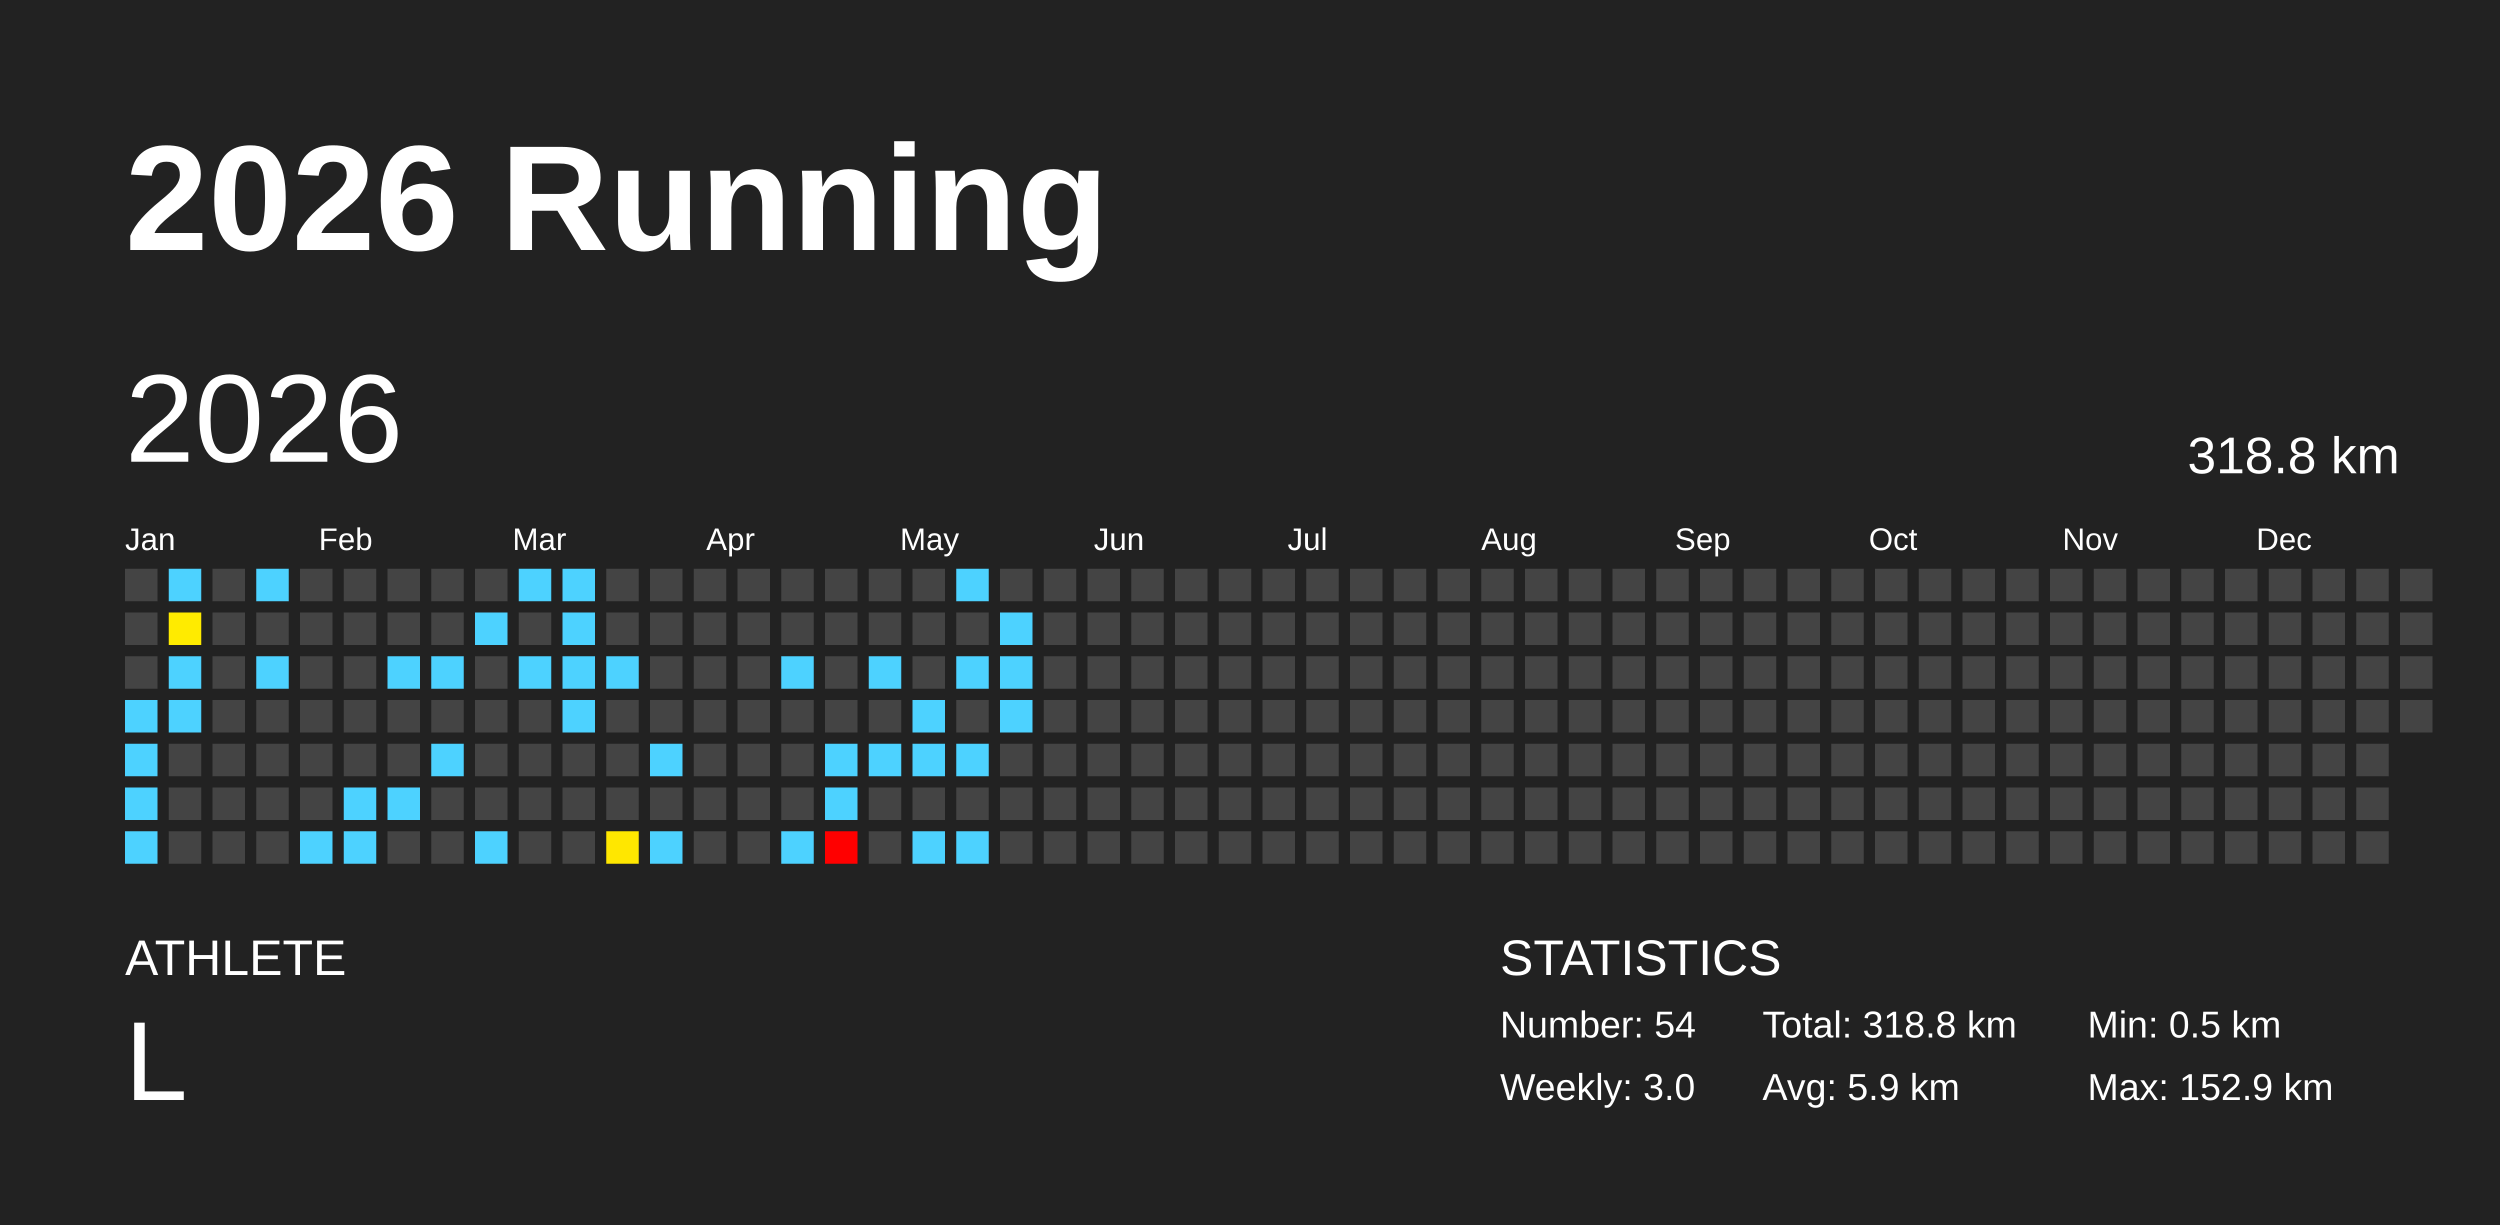
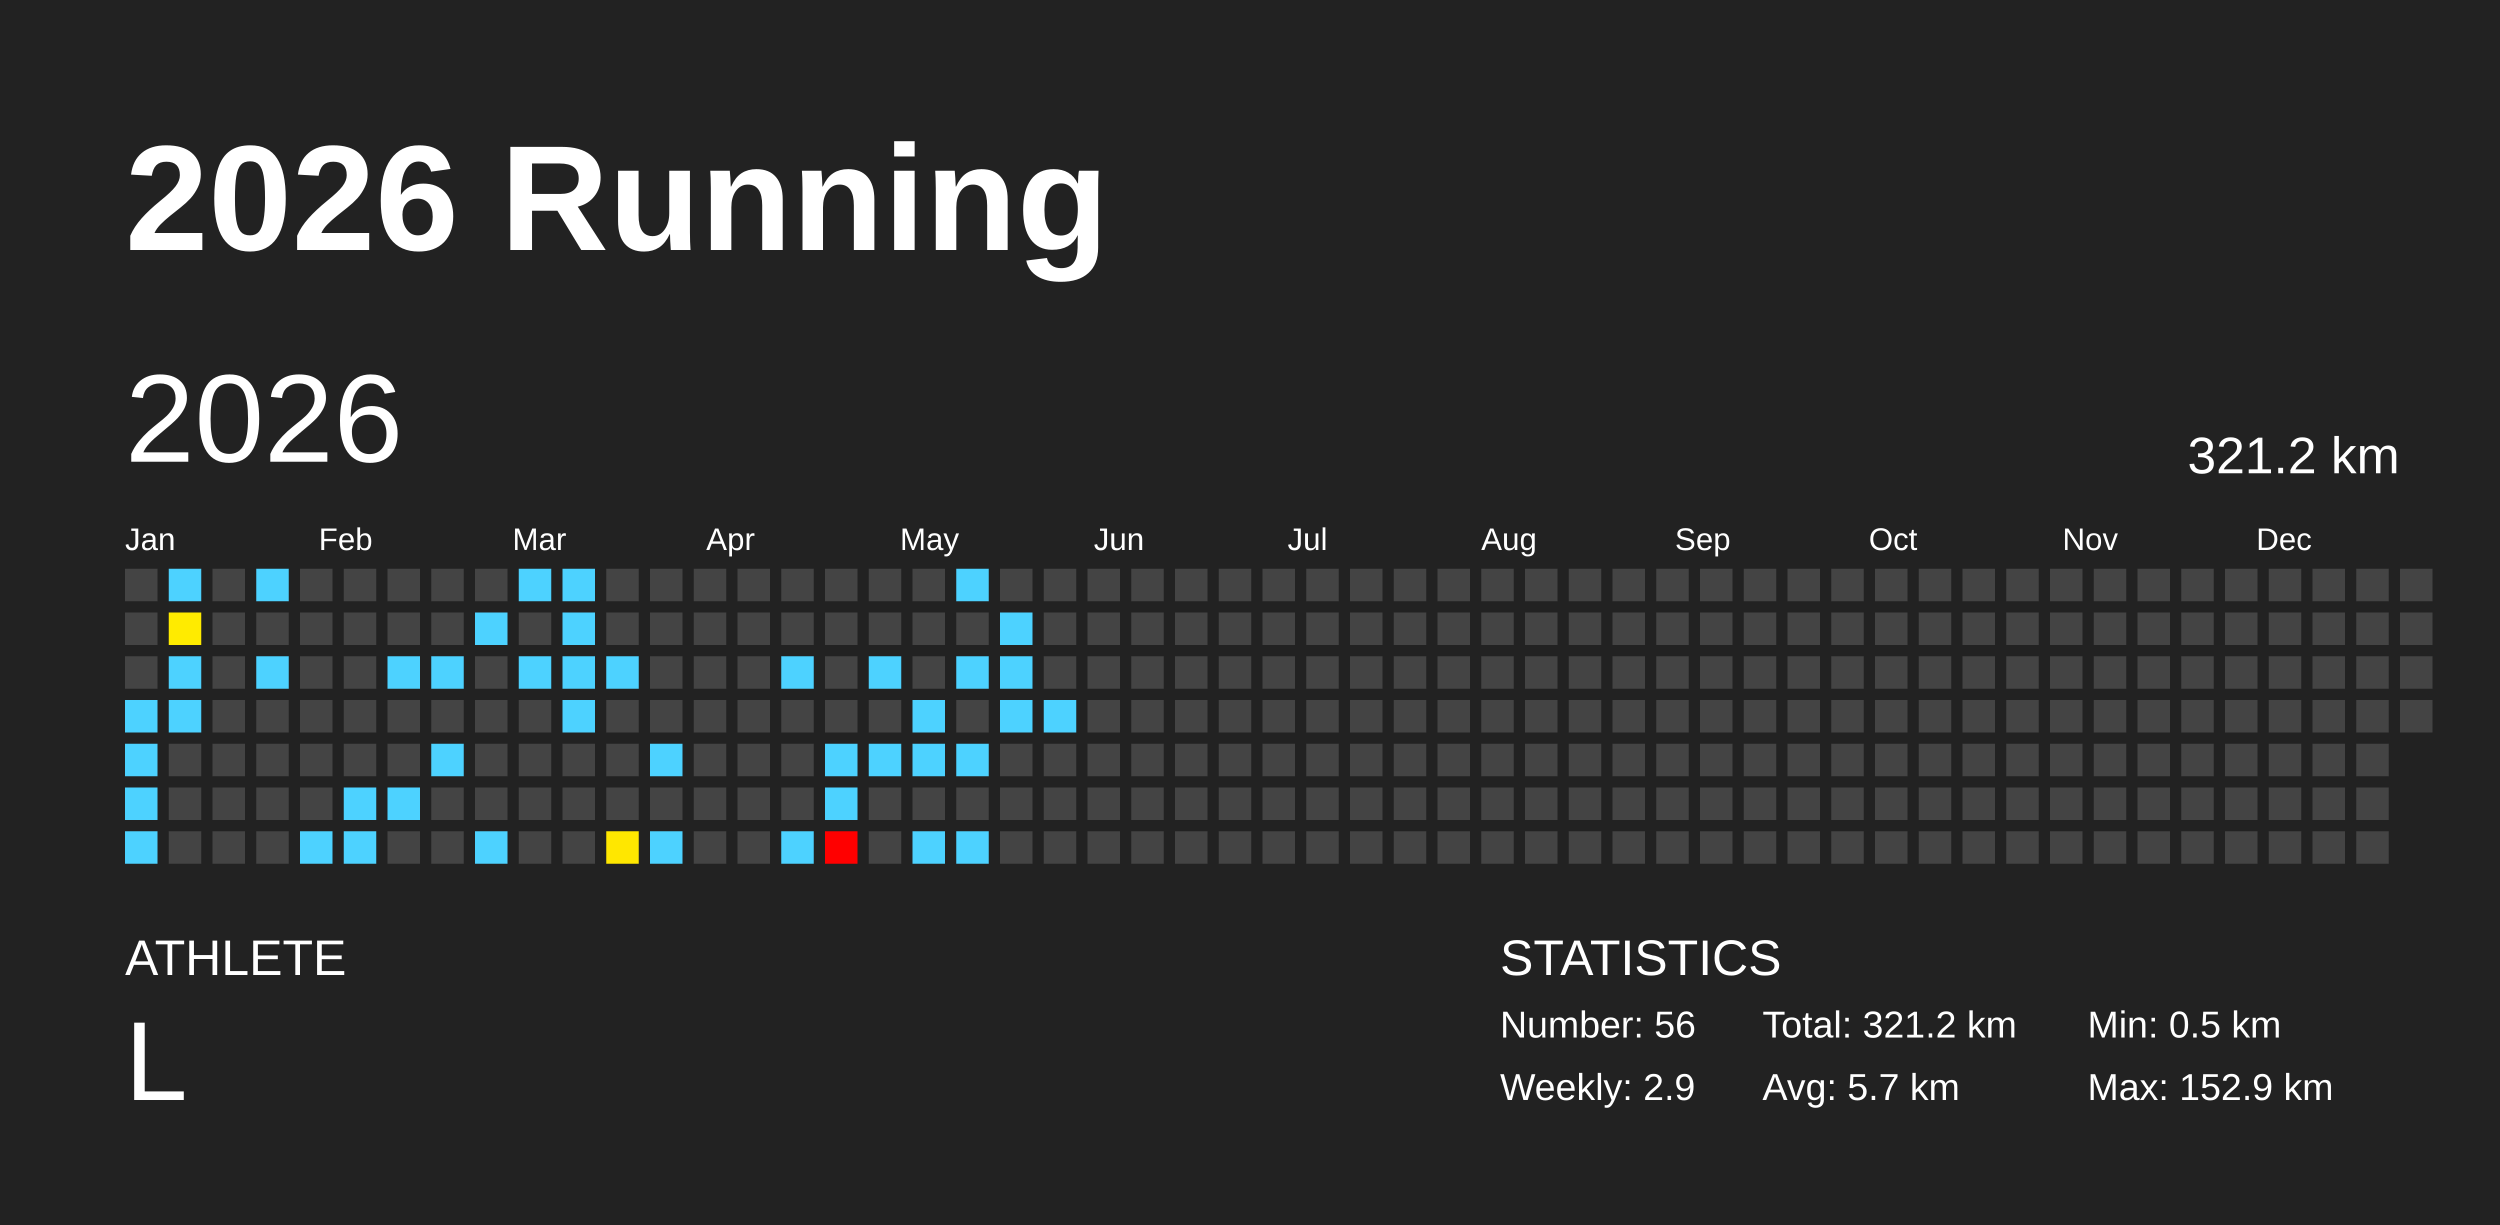
<svg xmlns="http://www.w3.org/2000/svg" baseProfile="full" height="98mm" version="1.1" viewBox="0,0,200,98" width="200mm">
  <defs />
  <rect fill="#222222" height="98" width="200" x="0" y="0" />
  <text fill="#FFFFFF" style="font-size:12px; font-family:Arial; font-weight:bold;" x="10" y="20">2026 Running</text>
  <text fill="#FFFFFF" style="font-size:4px; font-family:Arial" x="10" y="78">ATHLETE</text>
  <text fill="#FFFFFF" style="font-size:9px; font-family:Arial" x="10" y="88">L</text>
  <text fill="#FFFFFF" style="font-size:4px; font-family:Arial" x="120" y="78">STATISTICS</text>
-   <text fill="#FFFFFF" style="font-size:3px; font-family:Arial" x="120" y="83">Number: 54</text>
-   <text fill="#FFFFFF" style="font-size:3px; font-family:Arial" x="120" y="88">Weekly: 3.0</text>
-   <text fill="#FFFFFF" style="font-size:3px; font-family:Arial" x="141" y="83">Total: 318.8 km</text>
-   <text fill="#FFFFFF" style="font-size:3px; font-family:Arial" x="141" y="88">Avg: 5.9 km</text>
+   <text fill="#FFFFFF" style="font-size:3px; font-family:Arial" x="120" y="83">Number: 56</text>
+   <text fill="#FFFFFF" style="font-size:3px; font-family:Arial" x="120" y="88">Weekly: 2.9</text>
+   <text fill="#FFFFFF" style="font-size:3px; font-family:Arial" x="141" y="83">Total: 321.2 km</text>
+   <text fill="#FFFFFF" style="font-size:3px; font-family:Arial" x="141" y="88">Avg: 5.7 km</text>
  <text fill="#FFFFFF" style="font-size:3px; font-family:Arial" x="167" y="83">Min: 0.5 km</text>
  <text fill="#FFFFFF" style="font-size:3px; font-family:Arial" x="167" y="88">Max: 152.9 km</text>
  <text dominant-baseline="hanging" fill="#FFFFFF" style="font-size:10.0px; font-family:Arial;" x="10" y="30">2026</text>
-   <text dominant-baseline="hanging" fill="#FFFFFF" style="font-size:4.125px; font-family:Arial;" x="175" y="35">318.8 km</text>
+   <text dominant-baseline="hanging" fill="#FFFFFF" style="font-size:4.125px; font-family:Arial;" x="175" y="35">321.2 km</text>
  <text fill="#FFFFFF" style="font-size:2.5px; font-family:Arial" x="10.0" y="44">Jan</text>
  <text fill="#FFFFFF" style="font-size:2.5px; font-family:Arial" x="25.5" y="44">Feb</text>
  <text fill="#FFFFFF" style="font-size:2.5px; font-family:Arial" x="41.0" y="44">Mar</text>
  <text fill="#FFFFFF" style="font-size:2.5px; font-family:Arial" x="56.5" y="44">Apr</text>
  <text fill="#FFFFFF" style="font-size:2.5px; font-family:Arial" x="72.0" y="44">May</text>
  <text fill="#FFFFFF" style="font-size:2.5px; font-family:Arial" x="87.5" y="44">Jun</text>
  <text fill="#FFFFFF" style="font-size:2.5px; font-family:Arial" x="103.0" y="44">Jul</text>
  <text fill="#FFFFFF" style="font-size:2.5px; font-family:Arial" x="118.5" y="44">Aug</text>
  <text fill="#FFFFFF" style="font-size:2.5px; font-family:Arial" x="134.0" y="44">Sep</text>
  <text fill="#FFFFFF" style="font-size:2.5px; font-family:Arial" x="149.5" y="44">Oct</text>
  <text fill="#FFFFFF" style="font-size:2.5px; font-family:Arial" x="165.0" y="44">Nov</text>
  <text fill="#FFFFFF" style="font-size:2.5px; font-family:Arial" x="180.5" y="44">Dec</text>
  <rect fill="#444444" height="2.6" width="2.6" x="10.0" y="45.5" />
  <rect fill="#444444" height="2.6" width="2.6" x="10.0" y="49.0" />
  <rect fill="#444444" height="2.6" width="2.6" x="10.0" y="52.5" />
  <rect fill="#4dd2ff" height="2.6" width="2.6" x="10.0" y="56.0" />
  <rect fill="#4dd2ff" height="2.6" width="2.6" x="10.0" y="59.5" />
  <rect fill="#4dd2ff" height="2.6" width="2.6" x="10.0" y="63.0" />
  <rect fill="#4dd2ff" height="2.6" width="2.6" x="10.0" y="66.5" />
  <rect fill="#4dd2ff" height="2.6" width="2.6" x="13.5" y="45.5" />
  <rect fill="#ffeb00" height="2.6" width="2.6" x="13.5" y="49.0" />
  <rect fill="#4dd2ff" height="2.6" width="2.6" x="13.5" y="52.5" />
  <rect fill="#4dd2ff" height="2.6" width="2.6" x="13.5" y="56.0" />
  <rect fill="#444444" height="2.6" width="2.6" x="13.5" y="59.5" />
  <rect fill="#444444" height="2.6" width="2.6" x="13.5" y="63.0" />
  <rect fill="#444444" height="2.6" width="2.6" x="13.5" y="66.5" />
  <rect fill="#444444" height="2.6" width="2.6" x="17.0" y="45.5" />
  <rect fill="#444444" height="2.6" width="2.6" x="17.0" y="49.0" />
  <rect fill="#444444" height="2.6" width="2.6" x="17.0" y="52.5" />
  <rect fill="#444444" height="2.6" width="2.6" x="17.0" y="56.0" />
  <rect fill="#444444" height="2.6" width="2.6" x="17.0" y="59.5" />
  <rect fill="#444444" height="2.6" width="2.6" x="17.0" y="63.0" />
  <rect fill="#444444" height="2.6" width="2.6" x="17.0" y="66.5" />
  <rect fill="#4dd2ff" height="2.6" width="2.6" x="20.5" y="45.5" />
  <rect fill="#444444" height="2.6" width="2.6" x="20.5" y="49.0" />
  <rect fill="#4dd2ff" height="2.6" width="2.6" x="20.5" y="52.5" />
  <rect fill="#444444" height="2.6" width="2.6" x="20.5" y="56.0" />
  <rect fill="#444444" height="2.6" width="2.6" x="20.5" y="59.5" />
  <rect fill="#444444" height="2.6" width="2.6" x="20.5" y="63.0" />
  <rect fill="#444444" height="2.6" width="2.6" x="20.5" y="66.5" />
  <rect fill="#444444" height="2.6" width="2.6" x="24.0" y="45.5" />
  <rect fill="#444444" height="2.6" width="2.6" x="24.0" y="49.0" />
  <rect fill="#444444" height="2.6" width="2.6" x="24.0" y="52.5" />
  <rect fill="#444444" height="2.6" width="2.6" x="24.0" y="56.0" />
  <rect fill="#444444" height="2.6" width="2.6" x="24.0" y="59.5" />
  <rect fill="#444444" height="2.6" width="2.6" x="24.0" y="63.0" />
  <rect fill="#4dd2ff" height="2.6" width="2.6" x="24.0" y="66.5" />
  <rect fill="#444444" height="2.6" width="2.6" x="27.5" y="45.5" />
  <rect fill="#444444" height="2.6" width="2.6" x="27.5" y="49.0" />
  <rect fill="#444444" height="2.6" width="2.6" x="27.5" y="52.5" />
  <rect fill="#444444" height="2.6" width="2.6" x="27.5" y="56.0" />
  <rect fill="#444444" height="2.6" width="2.6" x="27.5" y="59.5" />
  <rect fill="#4dd2ff" height="2.6" width="2.6" x="27.5" y="63.0" />
  <rect fill="#4dd2ff" height="2.6" width="2.6" x="27.5" y="66.5" />
  <rect fill="#444444" height="2.6" width="2.6" x="31.0" y="45.5" />
  <rect fill="#444444" height="2.6" width="2.6" x="31.0" y="49.0" />
  <rect fill="#4dd2ff" height="2.6" width="2.6" x="31.0" y="52.5" />
  <rect fill="#444444" height="2.6" width="2.6" x="31.0" y="56.0" />
  <rect fill="#444444" height="2.6" width="2.6" x="31.0" y="59.5" />
  <rect fill="#4dd2ff" height="2.6" width="2.6" x="31.0" y="63.0" />
  <rect fill="#444444" height="2.6" width="2.6" x="31.0" y="66.5" />
  <rect fill="#444444" height="2.6" width="2.6" x="34.5" y="45.5" />
  <rect fill="#444444" height="2.6" width="2.6" x="34.5" y="49.0" />
  <rect fill="#4dd2ff" height="2.6" width="2.6" x="34.5" y="52.5" />
  <rect fill="#444444" height="2.6" width="2.6" x="34.5" y="56.0" />
  <rect fill="#4dd2ff" height="2.6" width="2.6" x="34.5" y="59.5" />
  <rect fill="#444444" height="2.6" width="2.6" x="34.5" y="63.0" />
  <rect fill="#444444" height="2.6" width="2.6" x="34.5" y="66.5" />
  <rect fill="#444444" height="2.6" width="2.6" x="38.0" y="45.5" />
  <rect fill="#4dd2ff" height="2.6" width="2.6" x="38.0" y="49.0" />
  <rect fill="#444444" height="2.6" width="2.6" x="38.0" y="52.5" />
  <rect fill="#444444" height="2.6" width="2.6" x="38.0" y="56.0" />
  <rect fill="#444444" height="2.6" width="2.6" x="38.0" y="59.5" />
  <rect fill="#444444" height="2.6" width="2.6" x="38.0" y="63.0" />
  <rect fill="#4dd2ff" height="2.6" width="2.6" x="38.0" y="66.5" />
  <rect fill="#4dd2ff" height="2.6" width="2.6" x="41.5" y="45.5" />
  <rect fill="#444444" height="2.6" width="2.6" x="41.5" y="49.0" />
  <rect fill="#4dd2ff" height="2.6" width="2.6" x="41.5" y="52.5" />
  <rect fill="#444444" height="2.6" width="2.6" x="41.5" y="56.0" />
  <rect fill="#444444" height="2.6" width="2.6" x="41.5" y="59.5" />
  <rect fill="#444444" height="2.6" width="2.6" x="41.5" y="63.0" />
  <rect fill="#444444" height="2.6" width="2.6" x="41.5" y="66.5" />
  <rect fill="#4dd2ff" height="2.6" width="2.6" x="45.0" y="45.5" />
  <rect fill="#4dd2ff" height="2.6" width="2.6" x="45.0" y="49.0" />
  <rect fill="#4dd2ff" height="2.6" width="2.6" x="45.0" y="52.5" />
  <rect fill="#4dd2ff" height="2.6" width="2.6" x="45.0" y="56.0" />
  <rect fill="#444444" height="2.6" width="2.6" x="45.0" y="59.5" />
  <rect fill="#444444" height="2.6" width="2.6" x="45.0" y="63.0" />
  <rect fill="#444444" height="2.6" width="2.6" x="45.0" y="66.5" />
  <rect fill="#444444" height="2.6" width="2.6" x="48.5" y="45.5" />
  <rect fill="#444444" height="2.6" width="2.6" x="48.5" y="49.0" />
  <rect fill="#4dd2ff" height="2.6" width="2.6" x="48.5" y="52.5" />
  <rect fill="#444444" height="2.6" width="2.6" x="48.5" y="56.0" />
  <rect fill="#444444" height="2.6" width="2.6" x="48.5" y="59.5" />
  <rect fill="#444444" height="2.6" width="2.6" x="48.5" y="63.0" />
  <rect fill="#ffe700" height="2.6" width="2.6" x="48.5" y="66.5" />
  <rect fill="#444444" height="2.6" width="2.6" x="52.0" y="45.5" />
  <rect fill="#444444" height="2.6" width="2.6" x="52.0" y="49.0" />
  <rect fill="#444444" height="2.6" width="2.6" x="52.0" y="52.5" />
  <rect fill="#444444" height="2.6" width="2.6" x="52.0" y="56.0" />
  <rect fill="#4dd2ff" height="2.6" width="2.6" x="52.0" y="59.5" />
  <rect fill="#444444" height="2.6" width="2.6" x="52.0" y="63.0" />
  <rect fill="#4dd2ff" height="2.6" width="2.6" x="52.0" y="66.5" />
  <rect fill="#444444" height="2.6" width="2.6" x="55.5" y="45.5" />
  <rect fill="#444444" height="2.6" width="2.6" x="55.5" y="49.0" />
  <rect fill="#444444" height="2.6" width="2.6" x="55.5" y="52.5" />
  <rect fill="#444444" height="2.6" width="2.6" x="55.5" y="56.0" />
  <rect fill="#444444" height="2.6" width="2.6" x="55.5" y="59.5" />
  <rect fill="#444444" height="2.6" width="2.6" x="55.5" y="63.0" />
  <rect fill="#444444" height="2.6" width="2.6" x="55.5" y="66.5" />
  <rect fill="#444444" height="2.6" width="2.6" x="59.0" y="45.5" />
  <rect fill="#444444" height="2.6" width="2.6" x="59.0" y="49.0" />
  <rect fill="#444444" height="2.6" width="2.6" x="59.0" y="52.5" />
  <rect fill="#444444" height="2.6" width="2.6" x="59.0" y="56.0" />
  <rect fill="#444444" height="2.6" width="2.6" x="59.0" y="59.5" />
  <rect fill="#444444" height="2.6" width="2.6" x="59.0" y="63.0" />
  <rect fill="#444444" height="2.6" width="2.6" x="59.0" y="66.5" />
  <rect fill="#444444" height="2.6" width="2.6" x="62.5" y="45.5" />
  <rect fill="#444444" height="2.6" width="2.6" x="62.5" y="49.0" />
  <rect fill="#4dd2ff" height="2.6" width="2.6" x="62.5" y="52.5" />
  <rect fill="#444444" height="2.6" width="2.6" x="62.5" y="56.0" />
  <rect fill="#444444" height="2.6" width="2.6" x="62.5" y="59.5" />
  <rect fill="#444444" height="2.6" width="2.6" x="62.5" y="63.0" />
  <rect fill="#4dd2ff" height="2.6" width="2.6" x="62.5" y="66.5" />
  <rect fill="#444444" height="2.6" width="2.6" x="66.0" y="45.5" />
  <rect fill="#444444" height="2.6" width="2.6" x="66.0" y="49.0" />
  <rect fill="#444444" height="2.6" width="2.6" x="66.0" y="52.5" />
  <rect fill="#444444" height="2.6" width="2.6" x="66.0" y="56.0" />
  <rect fill="#4dd2ff" height="2.6" width="2.6" x="66.0" y="59.5" />
  <rect fill="#4dd2ff" height="2.6" width="2.6" x="66.0" y="63.0" />
  <rect fill="red" height="2.6" width="2.6" x="66.0" y="66.5" />
  <rect fill="#444444" height="2.6" width="2.6" x="69.5" y="45.5" />
  <rect fill="#444444" height="2.6" width="2.6" x="69.5" y="49.0" />
  <rect fill="#4dd2ff" height="2.6" width="2.6" x="69.5" y="52.5" />
  <rect fill="#444444" height="2.6" width="2.6" x="69.5" y="56.0" />
  <rect fill="#4dd2ff" height="2.6" width="2.6" x="69.5" y="59.5" />
  <rect fill="#444444" height="2.6" width="2.6" x="69.5" y="63.0" />
  <rect fill="#444444" height="2.6" width="2.6" x="69.5" y="66.5" />
  <rect fill="#444444" height="2.6" width="2.6" x="73.0" y="45.5" />
  <rect fill="#444444" height="2.6" width="2.6" x="73.0" y="49.0" />
  <rect fill="#444444" height="2.6" width="2.6" x="73.0" y="52.5" />
  <rect fill="#4dd2ff" height="2.6" width="2.6" x="73.0" y="56.0" />
  <rect fill="#4dd2ff" height="2.6" width="2.6" x="73.0" y="59.5" />
  <rect fill="#444444" height="2.6" width="2.6" x="73.0" y="63.0" />
  <rect fill="#4dd2ff" height="2.6" width="2.6" x="73.0" y="66.5" />
  <rect fill="#4dd2ff" height="2.6" width="2.6" x="76.5" y="45.5" />
  <rect fill="#444444" height="2.6" width="2.6" x="76.5" y="49.0" />
  <rect fill="#4dd2ff" height="2.6" width="2.6" x="76.5" y="52.5" />
  <rect fill="#444444" height="2.6" width="2.6" x="76.5" y="56.0" />
  <rect fill="#4dd2ff" height="2.6" width="2.6" x="76.5" y="59.5" />
  <rect fill="#444444" height="2.6" width="2.6" x="76.5" y="63.0" />
  <rect fill="#4dd2ff" height="2.6" width="2.6" x="76.5" y="66.5" />
  <rect fill="#444444" height="2.6" width="2.6" x="80.0" y="45.5" />
  <rect fill="#4dd2ff" height="2.6" width="2.6" x="80.0" y="49.0" />
  <rect fill="#4dd2ff" height="2.6" width="2.6" x="80.0" y="52.5" />
  <rect fill="#4dd2ff" height="2.6" width="2.6" x="80.0" y="56.0" />
  <rect fill="#444444" height="2.6" width="2.6" x="80.0" y="59.5" />
  <rect fill="#444444" height="2.6" width="2.6" x="80.0" y="63.0" />
  <rect fill="#444444" height="2.6" width="2.6" x="80.0" y="66.5" />
  <rect fill="#444444" height="2.6" width="2.6" x="83.5" y="45.5" />
  <rect fill="#444444" height="2.6" width="2.6" x="83.5" y="49.0" />
  <rect fill="#444444" height="2.6" width="2.6" x="83.5" y="52.5" />
-   <rect fill="#444444" height="2.6" width="2.6" x="83.5" y="56.0" />
+   <rect fill="#4dd2ff" height="2.6" width="2.6" x="83.5" y="56.0" />
  <rect fill="#444444" height="2.6" width="2.6" x="83.5" y="59.5" />
  <rect fill="#444444" height="2.6" width="2.6" x="83.5" y="63.0" />
  <rect fill="#444444" height="2.6" width="2.6" x="83.5" y="66.5" />
  <rect fill="#444444" height="2.6" width="2.6" x="87.0" y="45.5" />
  <rect fill="#444444" height="2.6" width="2.6" x="87.0" y="49.0" />
  <rect fill="#444444" height="2.6" width="2.6" x="87.0" y="52.5" />
  <rect fill="#444444" height="2.6" width="2.6" x="87.0" y="56.0" />
  <rect fill="#444444" height="2.6" width="2.6" x="87.0" y="59.5" />
  <rect fill="#444444" height="2.6" width="2.6" x="87.0" y="63.0" />
  <rect fill="#444444" height="2.6" width="2.6" x="87.0" y="66.5" />
  <rect fill="#444444" height="2.6" width="2.6" x="90.5" y="45.5" />
  <rect fill="#444444" height="2.6" width="2.6" x="90.5" y="49.0" />
  <rect fill="#444444" height="2.6" width="2.6" x="90.5" y="52.5" />
  <rect fill="#444444" height="2.6" width="2.6" x="90.5" y="56.0" />
  <rect fill="#444444" height="2.6" width="2.6" x="90.5" y="59.5" />
  <rect fill="#444444" height="2.6" width="2.6" x="90.5" y="63.0" />
  <rect fill="#444444" height="2.6" width="2.6" x="90.5" y="66.5" />
  <rect fill="#444444" height="2.6" width="2.6" x="94.0" y="45.5" />
  <rect fill="#444444" height="2.6" width="2.6" x="94.0" y="49.0" />
  <rect fill="#444444" height="2.6" width="2.6" x="94.0" y="52.5" />
  <rect fill="#444444" height="2.6" width="2.6" x="94.0" y="56.0" />
  <rect fill="#444444" height="2.6" width="2.6" x="94.0" y="59.5" />
  <rect fill="#444444" height="2.6" width="2.6" x="94.0" y="63.0" />
  <rect fill="#444444" height="2.6" width="2.6" x="94.0" y="66.5" />
  <rect fill="#444444" height="2.6" width="2.6" x="97.5" y="45.5" />
  <rect fill="#444444" height="2.6" width="2.6" x="97.5" y="49.0" />
  <rect fill="#444444" height="2.6" width="2.6" x="97.5" y="52.5" />
  <rect fill="#444444" height="2.6" width="2.6" x="97.5" y="56.0" />
  <rect fill="#444444" height="2.6" width="2.6" x="97.5" y="59.5" />
  <rect fill="#444444" height="2.6" width="2.6" x="97.5" y="63.0" />
  <rect fill="#444444" height="2.6" width="2.6" x="97.5" y="66.5" />
  <rect fill="#444444" height="2.6" width="2.6" x="101.0" y="45.5" />
  <rect fill="#444444" height="2.6" width="2.6" x="101.0" y="49.0" />
  <rect fill="#444444" height="2.6" width="2.6" x="101.0" y="52.5" />
  <rect fill="#444444" height="2.6" width="2.6" x="101.0" y="56.0" />
  <rect fill="#444444" height="2.6" width="2.6" x="101.0" y="59.5" />
  <rect fill="#444444" height="2.6" width="2.6" x="101.0" y="63.0" />
  <rect fill="#444444" height="2.6" width="2.6" x="101.0" y="66.5" />
  <rect fill="#444444" height="2.6" width="2.6" x="104.5" y="45.5" />
  <rect fill="#444444" height="2.6" width="2.6" x="104.5" y="49.0" />
  <rect fill="#444444" height="2.6" width="2.6" x="104.5" y="52.5" />
  <rect fill="#444444" height="2.6" width="2.6" x="104.5" y="56.0" />
  <rect fill="#444444" height="2.6" width="2.6" x="104.5" y="59.5" />
  <rect fill="#444444" height="2.6" width="2.6" x="104.5" y="63.0" />
  <rect fill="#444444" height="2.6" width="2.6" x="104.5" y="66.5" />
  <rect fill="#444444" height="2.6" width="2.6" x="108.0" y="45.5" />
  <rect fill="#444444" height="2.6" width="2.6" x="108.0" y="49.0" />
  <rect fill="#444444" height="2.6" width="2.6" x="108.0" y="52.5" />
  <rect fill="#444444" height="2.6" width="2.6" x="108.0" y="56.0" />
  <rect fill="#444444" height="2.6" width="2.6" x="108.0" y="59.5" />
  <rect fill="#444444" height="2.6" width="2.6" x="108.0" y="63.0" />
  <rect fill="#444444" height="2.6" width="2.6" x="108.0" y="66.5" />
  <rect fill="#444444" height="2.6" width="2.6" x="111.5" y="45.5" />
  <rect fill="#444444" height="2.6" width="2.6" x="111.5" y="49.0" />
  <rect fill="#444444" height="2.6" width="2.6" x="111.5" y="52.5" />
  <rect fill="#444444" height="2.6" width="2.6" x="111.5" y="56.0" />
  <rect fill="#444444" height="2.6" width="2.6" x="111.5" y="59.5" />
  <rect fill="#444444" height="2.6" width="2.6" x="111.5" y="63.0" />
  <rect fill="#444444" height="2.6" width="2.6" x="111.5" y="66.5" />
  <rect fill="#444444" height="2.6" width="2.6" x="115.0" y="45.5" />
  <rect fill="#444444" height="2.6" width="2.6" x="115.0" y="49.0" />
  <rect fill="#444444" height="2.6" width="2.6" x="115.0" y="52.5" />
  <rect fill="#444444" height="2.6" width="2.6" x="115.0" y="56.0" />
  <rect fill="#444444" height="2.6" width="2.6" x="115.0" y="59.5" />
  <rect fill="#444444" height="2.6" width="2.6" x="115.0" y="63.0" />
  <rect fill="#444444" height="2.6" width="2.6" x="115.0" y="66.5" />
  <rect fill="#444444" height="2.6" width="2.6" x="118.5" y="45.5" />
  <rect fill="#444444" height="2.6" width="2.6" x="118.5" y="49.0" />
  <rect fill="#444444" height="2.6" width="2.6" x="118.5" y="52.5" />
  <rect fill="#444444" height="2.6" width="2.6" x="118.5" y="56.0" />
  <rect fill="#444444" height="2.6" width="2.6" x="118.5" y="59.5" />
  <rect fill="#444444" height="2.6" width="2.6" x="118.5" y="63.0" />
  <rect fill="#444444" height="2.6" width="2.6" x="118.5" y="66.5" />
  <rect fill="#444444" height="2.6" width="2.6" x="122.0" y="45.5" />
  <rect fill="#444444" height="2.6" width="2.6" x="122.0" y="49.0" />
  <rect fill="#444444" height="2.6" width="2.6" x="122.0" y="52.5" />
  <rect fill="#444444" height="2.6" width="2.6" x="122.0" y="56.0" />
  <rect fill="#444444" height="2.6" width="2.6" x="122.0" y="59.5" />
  <rect fill="#444444" height="2.6" width="2.6" x="122.0" y="63.0" />
  <rect fill="#444444" height="2.6" width="2.6" x="122.0" y="66.5" />
  <rect fill="#444444" height="2.6" width="2.6" x="125.5" y="45.5" />
  <rect fill="#444444" height="2.6" width="2.6" x="125.5" y="49.0" />
  <rect fill="#444444" height="2.6" width="2.6" x="125.5" y="52.5" />
  <rect fill="#444444" height="2.6" width="2.6" x="125.5" y="56.0" />
  <rect fill="#444444" height="2.6" width="2.6" x="125.5" y="59.5" />
  <rect fill="#444444" height="2.6" width="2.6" x="125.5" y="63.0" />
  <rect fill="#444444" height="2.6" width="2.6" x="125.5" y="66.5" />
  <rect fill="#444444" height="2.6" width="2.6" x="129.0" y="45.5" />
  <rect fill="#444444" height="2.6" width="2.6" x="129.0" y="49.0" />
  <rect fill="#444444" height="2.6" width="2.6" x="129.0" y="52.5" />
  <rect fill="#444444" height="2.6" width="2.6" x="129.0" y="56.0" />
  <rect fill="#444444" height="2.6" width="2.6" x="129.0" y="59.5" />
  <rect fill="#444444" height="2.6" width="2.6" x="129.0" y="63.0" />
  <rect fill="#444444" height="2.6" width="2.6" x="129.0" y="66.5" />
  <rect fill="#444444" height="2.6" width="2.6" x="132.5" y="45.5" />
  <rect fill="#444444" height="2.6" width="2.6" x="132.5" y="49.0" />
  <rect fill="#444444" height="2.6" width="2.6" x="132.5" y="52.5" />
  <rect fill="#444444" height="2.6" width="2.6" x="132.5" y="56.0" />
  <rect fill="#444444" height="2.6" width="2.6" x="132.5" y="59.5" />
  <rect fill="#444444" height="2.6" width="2.6" x="132.5" y="63.0" />
  <rect fill="#444444" height="2.6" width="2.6" x="132.5" y="66.5" />
  <rect fill="#444444" height="2.6" width="2.6" x="136.0" y="45.5" />
  <rect fill="#444444" height="2.6" width="2.6" x="136.0" y="49.0" />
  <rect fill="#444444" height="2.6" width="2.6" x="136.0" y="52.5" />
  <rect fill="#444444" height="2.6" width="2.6" x="136.0" y="56.0" />
  <rect fill="#444444" height="2.6" width="2.6" x="136.0" y="59.5" />
  <rect fill="#444444" height="2.6" width="2.6" x="136.0" y="63.0" />
  <rect fill="#444444" height="2.6" width="2.6" x="136.0" y="66.5" />
  <rect fill="#444444" height="2.6" width="2.6" x="139.5" y="45.5" />
  <rect fill="#444444" height="2.6" width="2.6" x="139.5" y="49.0" />
  <rect fill="#444444" height="2.6" width="2.6" x="139.5" y="52.5" />
  <rect fill="#444444" height="2.6" width="2.6" x="139.5" y="56.0" />
  <rect fill="#444444" height="2.6" width="2.6" x="139.5" y="59.5" />
  <rect fill="#444444" height="2.6" width="2.6" x="139.5" y="63.0" />
  <rect fill="#444444" height="2.6" width="2.6" x="139.5" y="66.5" />
  <rect fill="#444444" height="2.6" width="2.6" x="143.0" y="45.5" />
  <rect fill="#444444" height="2.6" width="2.6" x="143.0" y="49.0" />
  <rect fill="#444444" height="2.6" width="2.6" x="143.0" y="52.5" />
  <rect fill="#444444" height="2.6" width="2.6" x="143.0" y="56.0" />
  <rect fill="#444444" height="2.6" width="2.6" x="143.0" y="59.5" />
  <rect fill="#444444" height="2.6" width="2.6" x="143.0" y="63.0" />
  <rect fill="#444444" height="2.6" width="2.6" x="143.0" y="66.5" />
  <rect fill="#444444" height="2.6" width="2.6" x="146.5" y="45.5" />
  <rect fill="#444444" height="2.6" width="2.6" x="146.5" y="49.0" />
  <rect fill="#444444" height="2.6" width="2.6" x="146.5" y="52.5" />
  <rect fill="#444444" height="2.6" width="2.6" x="146.5" y="56.0" />
  <rect fill="#444444" height="2.6" width="2.6" x="146.5" y="59.5" />
  <rect fill="#444444" height="2.6" width="2.6" x="146.5" y="63.0" />
  <rect fill="#444444" height="2.6" width="2.6" x="146.5" y="66.5" />
  <rect fill="#444444" height="2.6" width="2.6" x="150.0" y="45.5" />
  <rect fill="#444444" height="2.6" width="2.6" x="150.0" y="49.0" />
  <rect fill="#444444" height="2.6" width="2.6" x="150.0" y="52.5" />
  <rect fill="#444444" height="2.6" width="2.6" x="150.0" y="56.0" />
  <rect fill="#444444" height="2.6" width="2.6" x="150.0" y="59.5" />
  <rect fill="#444444" height="2.6" width="2.6" x="150.0" y="63.0" />
  <rect fill="#444444" height="2.6" width="2.6" x="150.0" y="66.5" />
  <rect fill="#444444" height="2.6" width="2.6" x="153.5" y="45.5" />
  <rect fill="#444444" height="2.6" width="2.6" x="153.5" y="49.0" />
  <rect fill="#444444" height="2.6" width="2.6" x="153.5" y="52.5" />
  <rect fill="#444444" height="2.6" width="2.6" x="153.5" y="56.0" />
  <rect fill="#444444" height="2.6" width="2.6" x="153.5" y="59.5" />
  <rect fill="#444444" height="2.6" width="2.6" x="153.5" y="63.0" />
  <rect fill="#444444" height="2.6" width="2.6" x="153.5" y="66.5" />
  <rect fill="#444444" height="2.6" width="2.6" x="157.0" y="45.5" />
  <rect fill="#444444" height="2.6" width="2.6" x="157.0" y="49.0" />
  <rect fill="#444444" height="2.6" width="2.6" x="157.0" y="52.5" />
  <rect fill="#444444" height="2.6" width="2.6" x="157.0" y="56.0" />
  <rect fill="#444444" height="2.6" width="2.6" x="157.0" y="59.5" />
  <rect fill="#444444" height="2.6" width="2.6" x="157.0" y="63.0" />
  <rect fill="#444444" height="2.6" width="2.6" x="157.0" y="66.5" />
  <rect fill="#444444" height="2.6" width="2.6" x="160.5" y="45.5" />
  <rect fill="#444444" height="2.6" width="2.6" x="160.5" y="49.0" />
  <rect fill="#444444" height="2.6" width="2.6" x="160.5" y="52.5" />
  <rect fill="#444444" height="2.6" width="2.6" x="160.5" y="56.0" />
  <rect fill="#444444" height="2.6" width="2.6" x="160.5" y="59.5" />
  <rect fill="#444444" height="2.6" width="2.6" x="160.5" y="63.0" />
  <rect fill="#444444" height="2.6" width="2.6" x="160.5" y="66.5" />
  <rect fill="#444444" height="2.6" width="2.6" x="164.0" y="45.5" />
  <rect fill="#444444" height="2.6" width="2.6" x="164.0" y="49.0" />
  <rect fill="#444444" height="2.6" width="2.6" x="164.0" y="52.5" />
  <rect fill="#444444" height="2.6" width="2.6" x="164.0" y="56.0" />
  <rect fill="#444444" height="2.6" width="2.6" x="164.0" y="59.5" />
  <rect fill="#444444" height="2.6" width="2.6" x="164.0" y="63.0" />
  <rect fill="#444444" height="2.6" width="2.6" x="164.0" y="66.5" />
  <rect fill="#444444" height="2.6" width="2.6" x="167.5" y="45.5" />
  <rect fill="#444444" height="2.6" width="2.6" x="167.5" y="49.0" />
  <rect fill="#444444" height="2.6" width="2.6" x="167.5" y="52.5" />
  <rect fill="#444444" height="2.6" width="2.6" x="167.5" y="56.0" />
  <rect fill="#444444" height="2.6" width="2.6" x="167.5" y="59.5" />
  <rect fill="#444444" height="2.6" width="2.6" x="167.5" y="63.0" />
  <rect fill="#444444" height="2.6" width="2.6" x="167.5" y="66.5" />
  <rect fill="#444444" height="2.6" width="2.6" x="171.0" y="45.5" />
  <rect fill="#444444" height="2.6" width="2.6" x="171.0" y="49.0" />
  <rect fill="#444444" height="2.6" width="2.6" x="171.0" y="52.5" />
  <rect fill="#444444" height="2.6" width="2.6" x="171.0" y="56.0" />
  <rect fill="#444444" height="2.6" width="2.6" x="171.0" y="59.5" />
  <rect fill="#444444" height="2.6" width="2.6" x="171.0" y="63.0" />
  <rect fill="#444444" height="2.6" width="2.6" x="171.0" y="66.5" />
  <rect fill="#444444" height="2.6" width="2.6" x="174.5" y="45.5" />
  <rect fill="#444444" height="2.6" width="2.6" x="174.5" y="49.0" />
  <rect fill="#444444" height="2.6" width="2.6" x="174.5" y="52.5" />
  <rect fill="#444444" height="2.6" width="2.6" x="174.5" y="56.0" />
  <rect fill="#444444" height="2.6" width="2.6" x="174.5" y="59.5" />
  <rect fill="#444444" height="2.6" width="2.6" x="174.5" y="63.0" />
  <rect fill="#444444" height="2.6" width="2.6" x="174.5" y="66.5" />
  <rect fill="#444444" height="2.6" width="2.6" x="178.0" y="45.5" />
  <rect fill="#444444" height="2.6" width="2.6" x="178.0" y="49.0" />
  <rect fill="#444444" height="2.6" width="2.6" x="178.0" y="52.5" />
  <rect fill="#444444" height="2.6" width="2.6" x="178.0" y="56.0" />
  <rect fill="#444444" height="2.6" width="2.6" x="178.0" y="59.5" />
  <rect fill="#444444" height="2.6" width="2.6" x="178.0" y="63.0" />
  <rect fill="#444444" height="2.6" width="2.6" x="178.0" y="66.5" />
  <rect fill="#444444" height="2.6" width="2.6" x="181.5" y="45.5" />
  <rect fill="#444444" height="2.6" width="2.6" x="181.5" y="49.0" />
  <rect fill="#444444" height="2.6" width="2.6" x="181.5" y="52.5" />
  <rect fill="#444444" height="2.6" width="2.6" x="181.5" y="56.0" />
  <rect fill="#444444" height="2.6" width="2.6" x="181.5" y="59.5" />
  <rect fill="#444444" height="2.6" width="2.6" x="181.5" y="63.0" />
  <rect fill="#444444" height="2.6" width="2.6" x="181.5" y="66.5" />
  <rect fill="#444444" height="2.6" width="2.6" x="185.0" y="45.5" />
  <rect fill="#444444" height="2.6" width="2.6" x="185.0" y="49.0" />
  <rect fill="#444444" height="2.6" width="2.6" x="185.0" y="52.5" />
  <rect fill="#444444" height="2.6" width="2.6" x="185.0" y="56.0" />
  <rect fill="#444444" height="2.6" width="2.6" x="185.0" y="59.5" />
  <rect fill="#444444" height="2.6" width="2.6" x="185.0" y="63.0" />
  <rect fill="#444444" height="2.6" width="2.6" x="185.0" y="66.5" />
  <rect fill="#444444" height="2.6" width="2.6" x="188.5" y="45.5" />
  <rect fill="#444444" height="2.6" width="2.6" x="188.5" y="49.0" />
  <rect fill="#444444" height="2.6" width="2.6" x="188.5" y="52.5" />
  <rect fill="#444444" height="2.6" width="2.6" x="188.5" y="56.0" />
  <rect fill="#444444" height="2.6" width="2.6" x="188.5" y="59.5" />
  <rect fill="#444444" height="2.6" width="2.6" x="188.5" y="63.0" />
  <rect fill="#444444" height="2.6" width="2.6" x="188.5" y="66.5" />
  <rect fill="#444444" height="2.6" width="2.6" x="192.0" y="45.5" />
  <rect fill="#444444" height="2.6" width="2.6" x="192.0" y="49.0" />
  <rect fill="#444444" height="2.6" width="2.6" x="192.0" y="52.5" />
  <rect fill="#444444" height="2.6" width="2.6" x="192.0" y="56.0" />
</svg>
